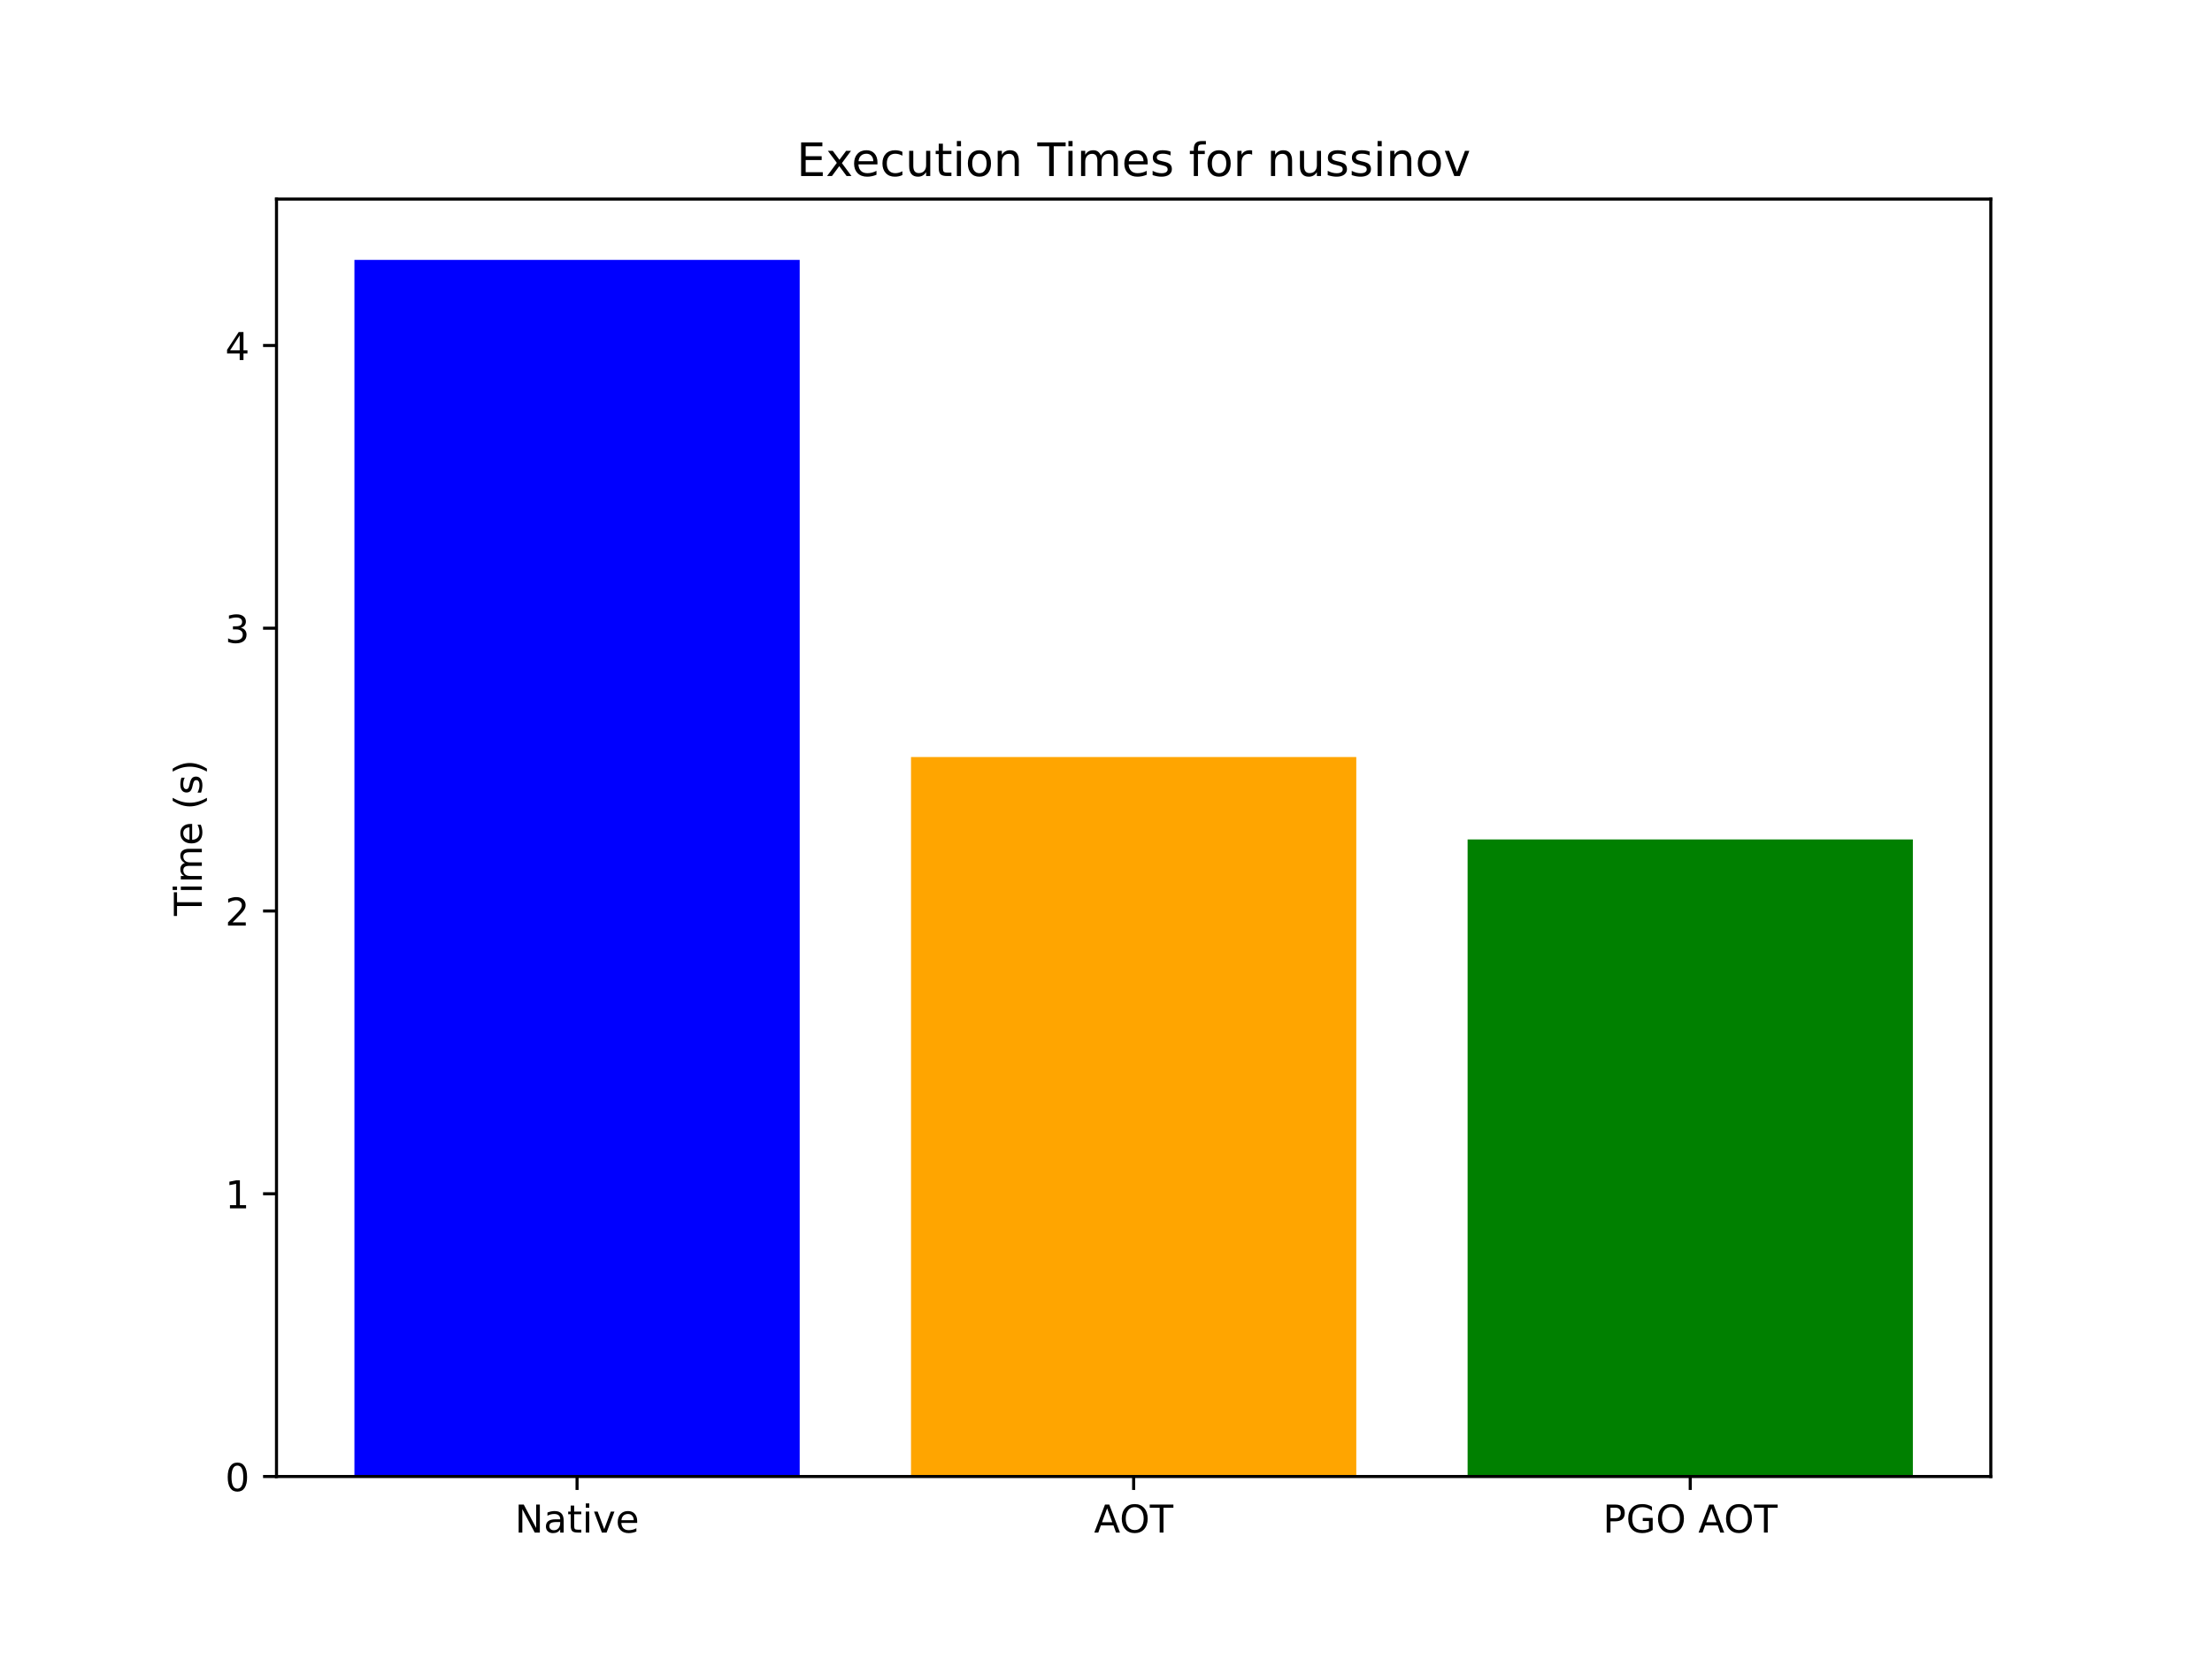
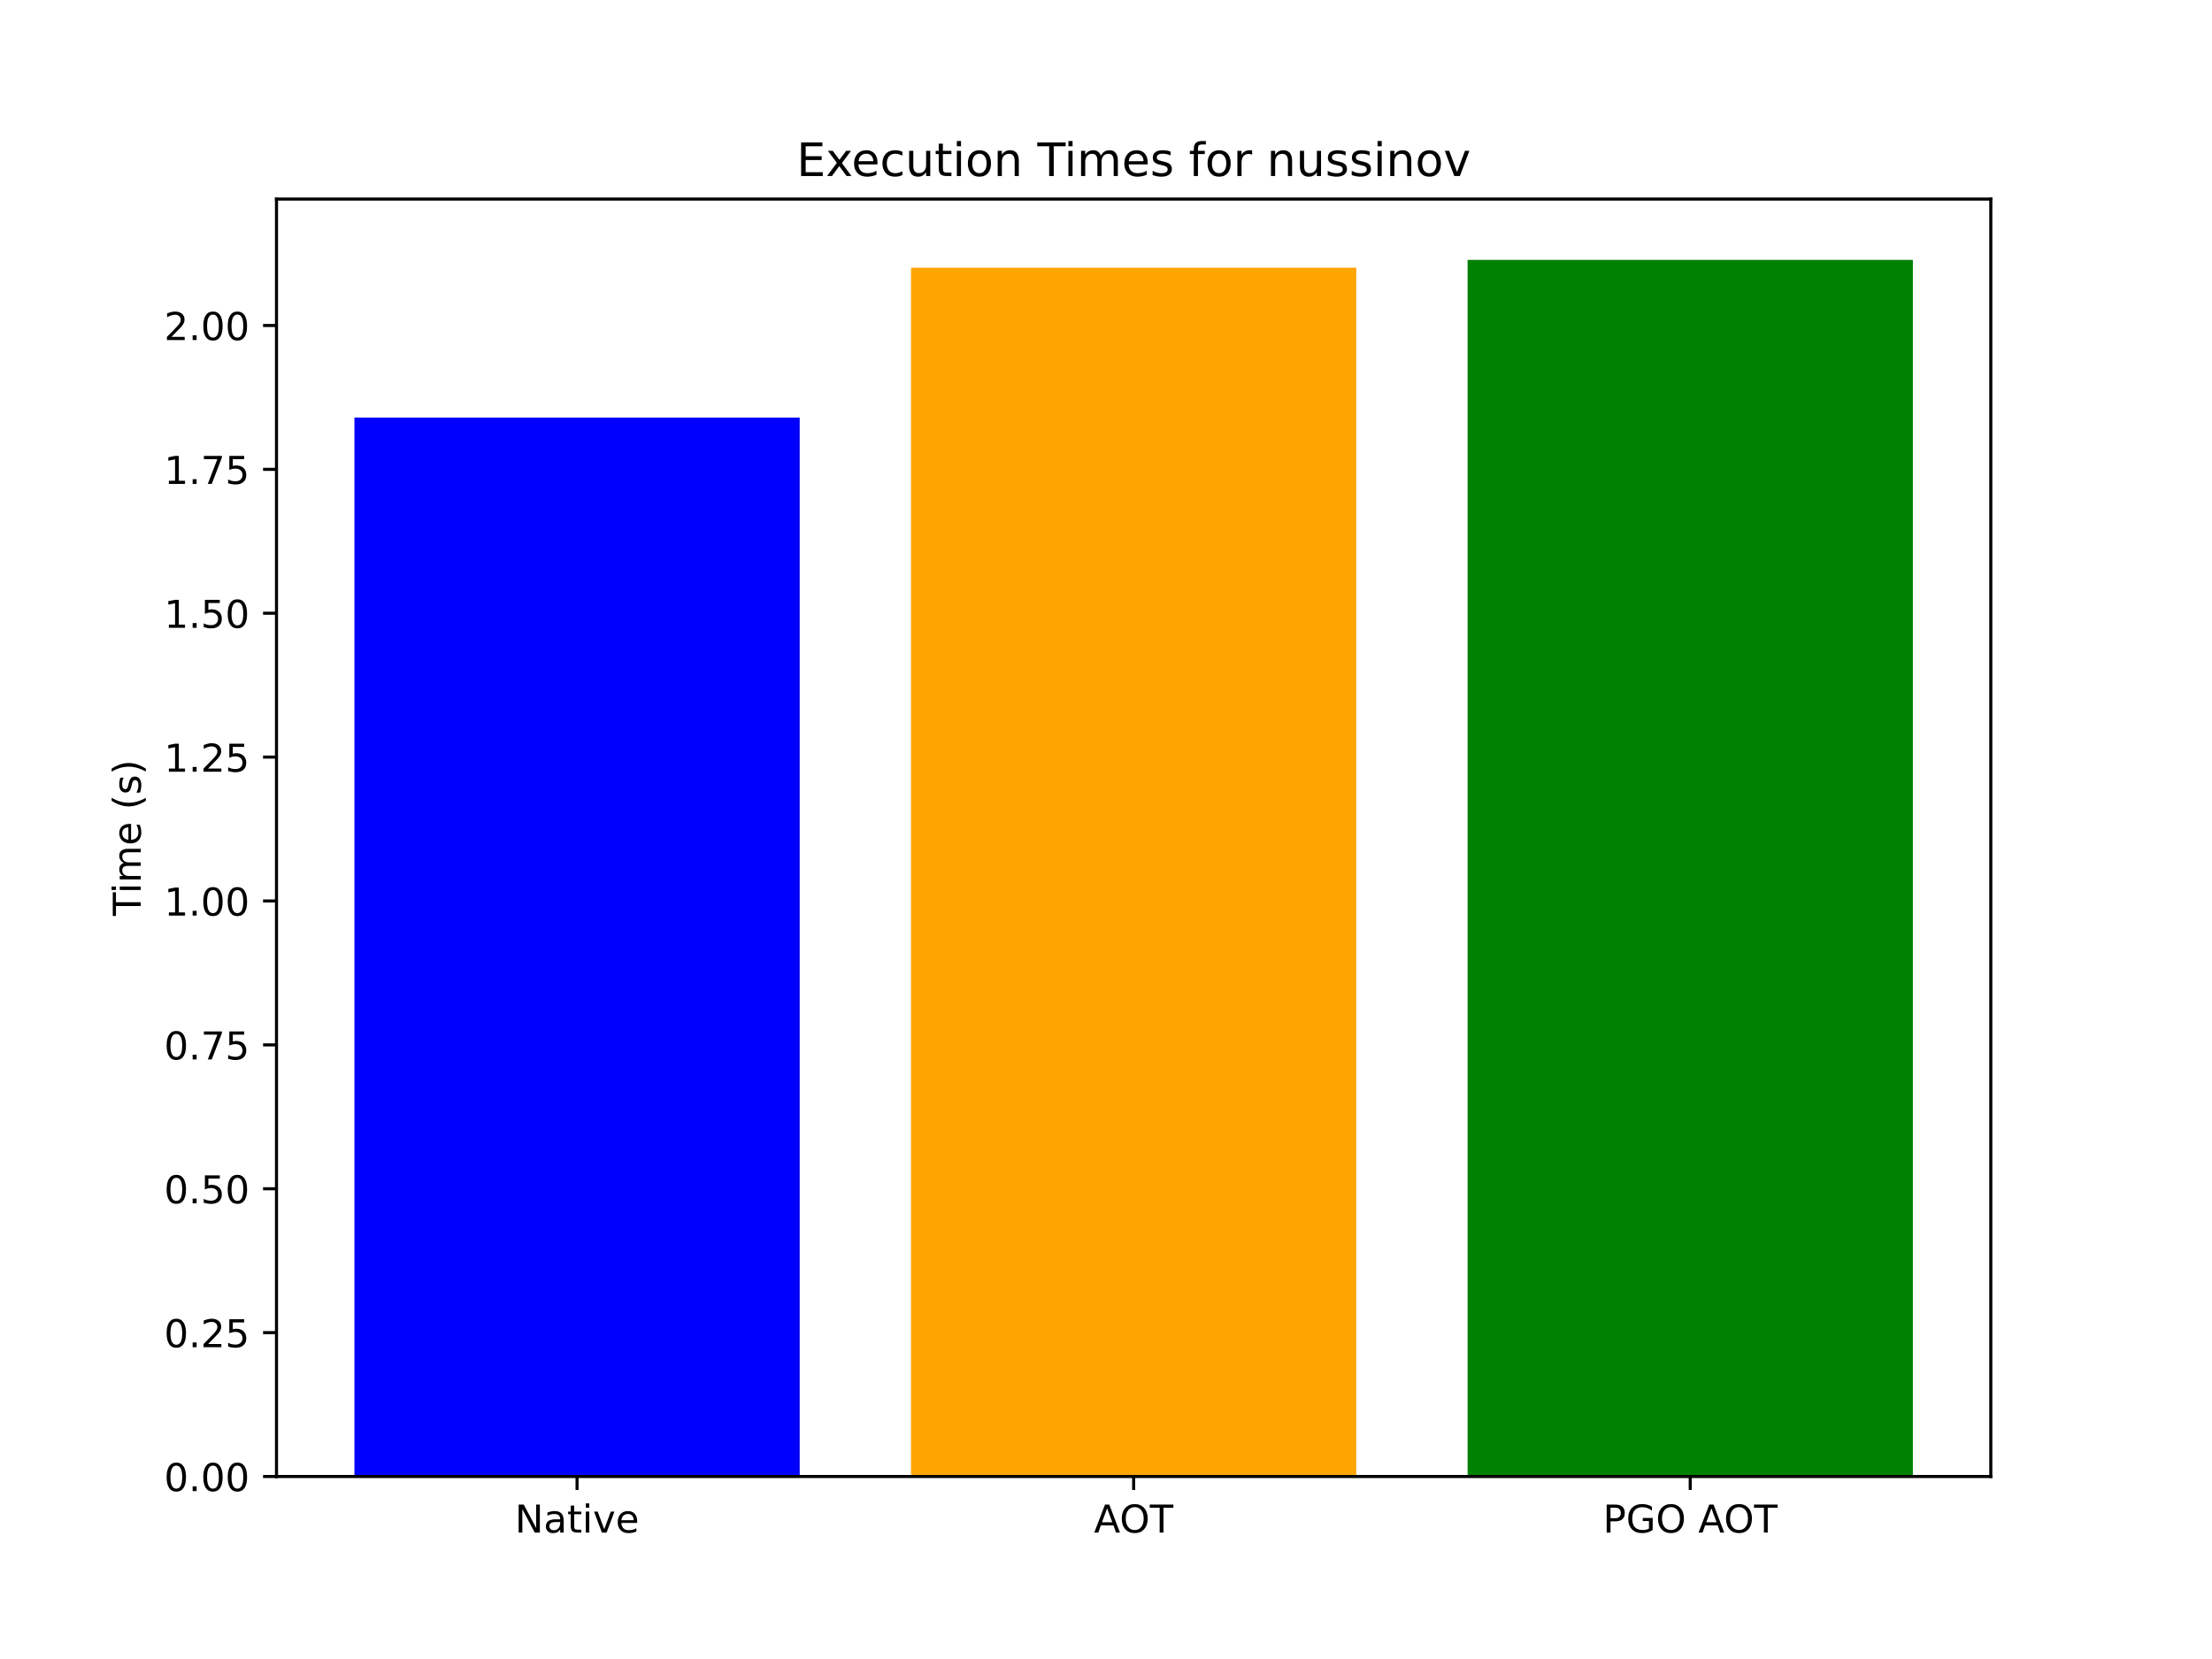
<svg xmlns="http://www.w3.org/2000/svg" xmlns:xlink="http://www.w3.org/1999/xlink" width="576pt" height="432pt" viewBox="0 0 576 432" version="1.1">
  <defs>
    <style type="text/css">*{stroke-linejoin: round; stroke-linecap: butt}</style>
  </defs>
  <g id="figure_1">
    <g id="patch_1">
      <path d="M 0 432  L 576 432  L 576 0  L 0 0  z " style="fill: #ffffff" />
    </g>
    <g id="axes_1">
      <g id="patch_2">
        <path d="M 72 384.48  L 518.4 384.48  L 518.4 51.84  L 72 51.84  z " style="fill: #ffffff" />
      </g>
      <g id="patch_3">
-         <path d="M 92.291 384.48  L 208.239 384.48  L 208.239 67.68  L 92.291 67.68  z " clip-path="url(#p6304051c57)" style="fill: #0000ff" />
+         <path d="M 92.291 384.48  L 208.239 384.48  L 208.239 108.737  L 92.291 108.737  z " clip-path="url(#p8d14b1f91f)" style="fill: #0000ff" />
      </g>
      <g id="patch_4">
-         <path d="M 237.226 384.48  L 353.174 384.48  L 353.174 197.128  L 237.226 197.128  z " clip-path="url(#p6304051c57)" style="fill: #ffa500" />
+         <path d="M 237.226 384.48  L 353.174 384.48  L 353.174 69.71  L 237.226 69.71  z " clip-path="url(#p8d14b1f91f)" style="fill: #ffa500" />
      </g>
      <g id="patch_5">
-         <path d="M 382.161 384.48  L 498.109 384.48  L 498.109 218.593  L 382.161 218.593  z " clip-path="url(#p6304051c57)" style="fill: #008000" />
+         <path d="M 382.161 384.48  L 498.109 384.48  L 498.109 67.68  L 382.161 67.68  z " clip-path="url(#p8d14b1f91f)" style="fill: #008000" />
      </g>
      <g id="matplotlib.axis_1">
        <g id="xtick_1">
          <g id="line2d_1">
            <defs>
-               <path id="m8a8295bf36" d="M 0 0  L 0 3.5  " style="stroke: #000000; stroke-width: 0.8" />
+               <path id="m7a922d69f8" d="M 0 0  L 0 3.5  " style="stroke: #000000; stroke-width: 0.8" />
            </defs>
            <g>
-               <use xlink:href="#m8a8295bf36" x="150.265" y="384.48" style="stroke: #000000; stroke-width: 0.8" />
+               <use xlink:href="#m7a922d69f8" x="150.265" y="384.48" style="stroke: #000000; stroke-width: 0.8" />
            </g>
          </g>
          <g id="text_1">
            <g transform="translate(134.0751 399.0784) scale(0.1 -0.1)">
              <defs>
                <path id="DejaVuSans-4e" d="M 628 4666  L 1478 4666  L 3547 763  L 3547 4666  L 4159 4666  L 4159 0  L 3309 0  L 1241 3903  L 1241 0  L 628 0  L 628 4666  z " transform="scale(0.015625)" />
                <path id="DejaVuSans-61" d="M 2194 1759  Q 1497 1759 1228 1600  Q 959 1441 959 1056  Q 959 750 1161 570  Q 1363 391 1709 391  Q 2188 391 2477 730  Q 2766 1069 2766 1631  L 2766 1759  L 2194 1759  z M 3341 1997  L 3341 0  L 2766 0  L 2766 531  Q 2569 213 2275 61  Q 1981 -91 1556 -91  Q 1019 -91 701 211  Q 384 513 384 1019  Q 384 1609 779 1909  Q 1175 2209 1959 2209  L 2766 2209  L 2766 2266  Q 2766 2663 2505 2880  Q 2244 3097 1772 3097  Q 1472 3097 1187 3025  Q 903 2953 641 2809  L 641 3341  Q 956 3463 1253 3523  Q 1550 3584 1831 3584  Q 2591 3584 2966 3190  Q 3341 2797 3341 1997  z " transform="scale(0.015625)" />
                <path id="DejaVuSans-74" d="M 1172 4494  L 1172 3500  L 2356 3500  L 2356 3053  L 1172 3053  L 1172 1153  Q 1172 725 1289 603  Q 1406 481 1766 481  L 2356 481  L 2356 0  L 1766 0  Q 1100 0 847 248  Q 594 497 594 1153  L 594 3053  L 172 3053  L 172 3500  L 594 3500  L 594 4494  L 1172 4494  z " transform="scale(0.015625)" />
                <path id="DejaVuSans-69" d="M 603 3500  L 1178 3500  L 1178 0  L 603 0  L 603 3500  z M 603 4863  L 1178 4863  L 1178 4134  L 603 4134  L 603 4863  z " transform="scale(0.015625)" />
                <path id="DejaVuSans-76" d="M 191 3500  L 800 3500  L 1894 563  L 2988 3500  L 3597 3500  L 2284 0  L 1503 0  L 191 3500  z " transform="scale(0.015625)" />
                <path id="DejaVuSans-65" d="M 3597 1894  L 3597 1613  L 953 1613  Q 991 1019 1311 708  Q 1631 397 2203 397  Q 2534 397 2845 478  Q 3156 559 3463 722  L 3463 178  Q 3153 47 2828 -22  Q 2503 -91 2169 -91  Q 1331 -91 842 396  Q 353 884 353 1716  Q 353 2575 817 3079  Q 1281 3584 2069 3584  Q 2775 3584 3186 3129  Q 3597 2675 3597 1894  z M 3022 2063  Q 3016 2534 2758 2815  Q 2500 3097 2075 3097  Q 1594 3097 1305 2825  Q 1016 2553 972 2059  L 3022 2063  z " transform="scale(0.015625)" />
              </defs>
              <use xlink:href="#DejaVuSans-4e" />
              <use xlink:href="#DejaVuSans-61" transform="translate(74.80469 0)" />
              <use xlink:href="#DejaVuSans-74" transform="translate(136.084 0)" />
              <use xlink:href="#DejaVuSans-69" transform="translate(175.293 0)" />
              <use xlink:href="#DejaVuSans-76" transform="translate(203.0762 0)" />
              <use xlink:href="#DejaVuSans-65" transform="translate(262.2559 0)" />
            </g>
          </g>
        </g>
        <g id="xtick_2">
          <g id="line2d_2">
            <g>
-               <use xlink:href="#m8a8295bf36" x="295.2" y="384.48" style="stroke: #000000; stroke-width: 0.8" />
+               <use xlink:href="#m7a922d69f8" x="295.2" y="384.48" style="stroke: #000000; stroke-width: 0.8" />
            </g>
          </g>
          <g id="text_2">
            <g transform="translate(284.8773 399.0784) scale(0.1 -0.1)">
              <defs>
                <path id="DejaVuSans-41" d="M 2188 4044  L 1331 1722  L 3047 1722  L 2188 4044  z M 1831 4666  L 2547 4666  L 4325 0  L 3669 0  L 3244 1197  L 1141 1197  L 716 0  L 50 0  L 1831 4666  z " transform="scale(0.015625)" />
                <path id="DejaVuSans-4f" d="M 2522 4238  Q 1834 4238 1429 3725  Q 1025 3213 1025 2328  Q 1025 1447 1429 934  Q 1834 422 2522 422  Q 3209 422 3611 934  Q 4013 1447 4013 2328  Q 4013 3213 3611 3725  Q 3209 4238 2522 4238  z M 2522 4750  Q 3503 4750 4090 4092  Q 4678 3434 4678 2328  Q 4678 1225 4090 567  Q 3503 -91 2522 -91  Q 1538 -91 948 565  Q 359 1222 359 2328  Q 359 3434 948 4092  Q 1538 4750 2522 4750  z " transform="scale(0.015625)" />
                <path id="DejaVuSans-54" d="M -19 4666  L 3928 4666  L 3928 4134  L 2272 4134  L 2272 0  L 1638 0  L 1638 4134  L -19 4134  L -19 4666  z " transform="scale(0.015625)" />
              </defs>
              <use xlink:href="#DejaVuSans-41" />
              <use xlink:href="#DejaVuSans-4f" transform="translate(66.6582 0)" />
              <use xlink:href="#DejaVuSans-54" transform="translate(145.3691 0)" />
            </g>
          </g>
        </g>
        <g id="xtick_3">
          <g id="line2d_3">
            <g>
-               <use xlink:href="#m8a8295bf36" x="440.135" y="384.48" style="stroke: #000000; stroke-width: 0.8" />
+               <use xlink:href="#m7a922d69f8" x="440.135" y="384.48" style="stroke: #000000; stroke-width: 0.8" />
            </g>
          </g>
          <g id="text_3">
            <g transform="translate(417.3983 399.0784) scale(0.1 -0.1)">
              <defs>
                <path id="DejaVuSans-50" d="M 1259 4147  L 1259 2394  L 2053 2394  Q 2494 2394 2734 2622  Q 2975 2850 2975 3272  Q 2975 3691 2734 3919  Q 2494 4147 2053 4147  L 1259 4147  z M 628 4666  L 2053 4666  Q 2838 4666 3239 4311  Q 3641 3956 3641 3272  Q 3641 2581 3239 2228  Q 2838 1875 2053 1875  L 1259 1875  L 1259 0  L 628 0  L 628 4666  z " transform="scale(0.015625)" />
                <path id="DejaVuSans-47" d="M 3809 666  L 3809 1919  L 2778 1919  L 2778 2438  L 4434 2438  L 4434 434  Q 4069 175 3628 42  Q 3188 -91 2688 -91  Q 1594 -91 976 548  Q 359 1188 359 2328  Q 359 3472 976 4111  Q 1594 4750 2688 4750  Q 3144 4750 3555 4637  Q 3966 4525 4313 4306  L 4313 3634  Q 3963 3931 3569 4081  Q 3175 4231 2741 4231  Q 1884 4231 1454 3753  Q 1025 3275 1025 2328  Q 1025 1384 1454 906  Q 1884 428 2741 428  Q 3075 428 3337 486  Q 3600 544 3809 666  z " transform="scale(0.015625)" />
                <path id="DejaVuSans-20" transform="scale(0.015625)" />
              </defs>
              <use xlink:href="#DejaVuSans-50" />
              <use xlink:href="#DejaVuSans-47" transform="translate(60.30273 0)" />
              <use xlink:href="#DejaVuSans-4f" transform="translate(137.793 0)" />
              <use xlink:href="#DejaVuSans-20" transform="translate(216.5039 0)" />
              <use xlink:href="#DejaVuSans-41" transform="translate(248.291 0)" />
              <use xlink:href="#DejaVuSans-4f" transform="translate(314.9492 0)" />
              <use xlink:href="#DejaVuSans-54" transform="translate(393.6602 0)" />
            </g>
          </g>
        </g>
      </g>
      <g id="matplotlib.axis_2">
        <g id="ytick_1">
          <g id="line2d_4">
            <defs>
-               <path id="m4fbad8f67d" d="M 0 0  L -3.5 0  " style="stroke: #000000; stroke-width: 0.8" />
+               <path id="me41915c891" d="M 0 0  L -3.5 0  " style="stroke: #000000; stroke-width: 0.8" />
            </defs>
            <g>
-               <use xlink:href="#m4fbad8f67d" x="72" y="384.48" style="stroke: #000000; stroke-width: 0.8" />
+               <use xlink:href="#me41915c891" x="72" y="384.48" style="stroke: #000000; stroke-width: 0.8" />
            </g>
          </g>
          <g id="text_4">
-             <g transform="translate(58.6375 388.2792) scale(0.1 -0.1)">
+             <g transform="translate(42.73438 388.2792) scale(0.1 -0.1)">
              <defs>
                <path id="DejaVuSans-30" d="M 2034 4250  Q 1547 4250 1301 3770  Q 1056 3291 1056 2328  Q 1056 1369 1301 889  Q 1547 409 2034 409  Q 2525 409 2770 889  Q 3016 1369 3016 2328  Q 3016 3291 2770 3770  Q 2525 4250 2034 4250  z M 2034 4750  Q 2819 4750 3233 4129  Q 3647 3509 3647 2328  Q 3647 1150 3233 529  Q 2819 -91 2034 -91  Q 1250 -91 836 529  Q 422 1150 422 2328  Q 422 3509 836 4129  Q 1250 4750 2034 4750  z " transform="scale(0.015625)" />
+                 <path id="DejaVuSans-2e" d="M 684 794  L 1344 794  L 1344 0  L 684 0  L 684 794  z " transform="scale(0.015625)" />
              </defs>
              <use xlink:href="#DejaVuSans-30" />
+               <use xlink:href="#DejaVuSans-2e" transform="translate(63.62305 0)" />
+               <use xlink:href="#DejaVuSans-30" transform="translate(95.41016 0)" />
+               <use xlink:href="#DejaVuSans-30" transform="translate(159.0332 0)" />
            </g>
          </g>
        </g>
        <g id="ytick_2">
          <g id="line2d_5">
            <g>
-               <use xlink:href="#m4fbad8f67d" x="72" y="310.849" style="stroke: #000000; stroke-width: 0.8" />
+               <use xlink:href="#me41915c891" x="72" y="347.014" style="stroke: #000000; stroke-width: 0.8" />
            </g>
          </g>
          <g id="text_5">
-             <g transform="translate(58.6375 314.6485) scale(0.1 -0.1)">
-               <defs>
-                 <path id="DejaVuSans-31" d="M 794 531  L 1825 531  L 1825 4091  L 703 3866  L 703 4441  L 1819 4666  L 2450 4666  L 2450 531  L 3481 531  L 3481 0  L 794 0  L 794 531  z " transform="scale(0.015625)" />
-               </defs>
-               <use xlink:href="#DejaVuSans-31" />
+             <g transform="translate(42.73438 350.813) scale(0.1 -0.1)">
+               <defs>
+                 <path id="DejaVuSans-32" d="M 1228 531  L 3431 531  L 3431 0  L 469 0  L 469 531  Q 828 903 1448 1529  Q 2069 2156 2228 2338  Q 2531 2678 2651 2914  Q 2772 3150 2772 3378  Q 2772 3750 2511 3984  Q 2250 4219 1831 4219  Q 1534 4219 1204 4116  Q 875 4013 500 3803  L 500 4441  Q 881 4594 1212 4672  Q 1544 4750 1819 4750  Q 2544 4750 2975 4387  Q 3406 4025 3406 3419  Q 3406 3131 3298 2873  Q 3191 2616 2906 2266  Q 2828 2175 2409 1742  Q 1991 1309 1228 531  z " transform="scale(0.015625)" />
+                 <path id="DejaVuSans-35" d="M 691 4666  L 3169 4666  L 3169 4134  L 1269 4134  L 1269 2991  Q 1406 3038 1543 3061  Q 1681 3084 1819 3084  Q 2600 3084 3056 2656  Q 3513 2228 3513 1497  Q 3513 744 3044 326  Q 2575 -91 1722 -91  Q 1428 -91 1123 -41  Q 819 9 494 109  L 494 744  Q 775 591 1075 516  Q 1375 441 1709 441  Q 2250 441 2565 725  Q 2881 1009 2881 1497  Q 2881 1984 2565 2268  Q 2250 2553 1709 2553  Q 1456 2553 1204 2497  Q 953 2441 691 2322  L 691 4666  z " transform="scale(0.015625)" />
+               </defs>
+               <use xlink:href="#DejaVuSans-30" />
+               <use xlink:href="#DejaVuSans-2e" transform="translate(63.62305 0)" />
+               <use xlink:href="#DejaVuSans-32" transform="translate(95.41016 0)" />
+               <use xlink:href="#DejaVuSans-35" transform="translate(159.0332 0)" />
            </g>
          </g>
        </g>
        <g id="ytick_3">
          <g id="line2d_6">
            <g>
-               <use xlink:href="#m4fbad8f67d" x="72" y="237.219" style="stroke: #000000; stroke-width: 0.8" />
+               <use xlink:href="#me41915c891" x="72" y="309.547" style="stroke: #000000; stroke-width: 0.8" />
            </g>
          </g>
          <g id="text_6">
-             <g transform="translate(58.6375 241.0177) scale(0.1 -0.1)">
-               <defs>
-                 <path id="DejaVuSans-32" d="M 1228 531  L 3431 531  L 3431 0  L 469 0  L 469 531  Q 828 903 1448 1529  Q 2069 2156 2228 2338  Q 2531 2678 2651 2914  Q 2772 3150 2772 3378  Q 2772 3750 2511 3984  Q 2250 4219 1831 4219  Q 1534 4219 1204 4116  Q 875 4013 500 3803  L 500 4441  Q 881 4594 1212 4672  Q 1544 4750 1819 4750  Q 2544 4750 2975 4387  Q 3406 4025 3406 3419  Q 3406 3131 3298 2873  Q 3191 2616 2906 2266  Q 2828 2175 2409 1742  Q 1991 1309 1228 531  z " transform="scale(0.015625)" />
-               </defs>
-               <use xlink:href="#DejaVuSans-32" />
+             <g transform="translate(42.73438 313.3467) scale(0.1 -0.1)">
+               <use xlink:href="#DejaVuSans-30" />
+               <use xlink:href="#DejaVuSans-2e" transform="translate(63.62305 0)" />
+               <use xlink:href="#DejaVuSans-35" transform="translate(95.41016 0)" />
+               <use xlink:href="#DejaVuSans-30" transform="translate(159.0332 0)" />
            </g>
          </g>
        </g>
        <g id="ytick_4">
          <g id="line2d_7">
            <g>
-               <use xlink:href="#m4fbad8f67d" x="72" y="163.588" style="stroke: #000000; stroke-width: 0.8" />
+               <use xlink:href="#me41915c891" x="72" y="272.081" style="stroke: #000000; stroke-width: 0.8" />
            </g>
          </g>
          <g id="text_7">
-             <g transform="translate(58.6375 167.387) scale(0.1 -0.1)">
-               <defs>
-                 <path id="DejaVuSans-33" d="M 2597 2516  Q 3050 2419 3304 2112  Q 3559 1806 3559 1356  Q 3559 666 3084 287  Q 2609 -91 1734 -91  Q 1441 -91 1130 -33  Q 819 25 488 141  L 488 750  Q 750 597 1062 519  Q 1375 441 1716 441  Q 2309 441 2620 675  Q 2931 909 2931 1356  Q 2931 1769 2642 2001  Q 2353 2234 1838 2234  L 1294 2234  L 1294 2753  L 1863 2753  Q 2328 2753 2575 2939  Q 2822 3125 2822 3475  Q 2822 3834 2567 4026  Q 2313 4219 1838 4219  Q 1578 4219 1281 4162  Q 984 4106 628 3988  L 628 4550  Q 988 4650 1302 4700  Q 1616 4750 1894 4750  Q 2613 4750 3031 4423  Q 3450 4097 3450 3541  Q 3450 3153 3228 2886  Q 3006 2619 2597 2516  z " transform="scale(0.015625)" />
-               </defs>
-               <use xlink:href="#DejaVuSans-33" />
+             <g transform="translate(42.73438 275.8804) scale(0.1 -0.1)">
+               <defs>
+                 <path id="DejaVuSans-37" d="M 525 4666  L 3525 4666  L 3525 4397  L 1831 0  L 1172 0  L 2766 4134  L 525 4134  L 525 4666  z " transform="scale(0.015625)" />
+               </defs>
+               <use xlink:href="#DejaVuSans-30" />
+               <use xlink:href="#DejaVuSans-2e" transform="translate(63.62305 0)" />
+               <use xlink:href="#DejaVuSans-37" transform="translate(95.41016 0)" />
+               <use xlink:href="#DejaVuSans-35" transform="translate(159.0332 0)" />
            </g>
          </g>
        </g>
        <g id="ytick_5">
          <g id="line2d_8">
            <g>
-               <use xlink:href="#m4fbad8f67d" x="72" y="89.957" style="stroke: #000000; stroke-width: 0.8" />
+               <use xlink:href="#me41915c891" x="72" y="234.615" style="stroke: #000000; stroke-width: 0.8" />
            </g>
          </g>
          <g id="text_8">
-             <g transform="translate(58.6375 93.75623) scale(0.1 -0.1)">
-               <defs>
-                 <path id="DejaVuSans-34" d="M 2419 4116  L 825 1625  L 2419 1625  L 2419 4116  z M 2253 4666  L 3047 4666  L 3047 1625  L 3713 1625  L 3713 1100  L 3047 1100  L 3047 0  L 2419 0  L 2419 1100  L 313 1100  L 313 1709  L 2253 4666  z " transform="scale(0.015625)" />
-               </defs>
-               <use xlink:href="#DejaVuSans-34" />
-             </g>
-           </g>
-         </g>
-         <g id="text_9">
-           <g transform="translate(52.55781 238.4889) rotate(-90) scale(0.1 -0.1)">
+             <g transform="translate(42.73438 238.4142) scale(0.1 -0.1)">
+               <defs>
+                 <path id="DejaVuSans-31" d="M 794 531  L 1825 531  L 1825 4091  L 703 3866  L 703 4441  L 1819 4666  L 2450 4666  L 2450 531  L 3481 531  L 3481 0  L 794 0  L 794 531  z " transform="scale(0.015625)" />
+               </defs>
+               <use xlink:href="#DejaVuSans-31" />
+               <use xlink:href="#DejaVuSans-2e" transform="translate(63.62305 0)" />
+               <use xlink:href="#DejaVuSans-30" transform="translate(95.41016 0)" />
+               <use xlink:href="#DejaVuSans-30" transform="translate(159.0332 0)" />
+             </g>
+           </g>
+         </g>
+         <g id="ytick_6">
+           <g id="line2d_9">
+             <g>
+               <use xlink:href="#me41915c891" x="72" y="197.149" style="stroke: #000000; stroke-width: 0.8" />
+             </g>
+           </g>
+           <g id="text_9">
+             <g transform="translate(42.73438 200.9479) scale(0.1 -0.1)">
+               <use xlink:href="#DejaVuSans-31" />
+               <use xlink:href="#DejaVuSans-2e" transform="translate(63.62305 0)" />
+               <use xlink:href="#DejaVuSans-32" transform="translate(95.41016 0)" />
+               <use xlink:href="#DejaVuSans-35" transform="translate(159.0332 0)" />
+             </g>
+           </g>
+         </g>
+         <g id="ytick_7">
+           <g id="line2d_10">
+             <g>
+               <use xlink:href="#me41915c891" x="72" y="159.682" style="stroke: #000000; stroke-width: 0.8" />
+             </g>
+           </g>
+           <g id="text_10">
+             <g transform="translate(42.73438 163.4817) scale(0.1 -0.1)">
+               <use xlink:href="#DejaVuSans-31" />
+               <use xlink:href="#DejaVuSans-2e" transform="translate(63.62305 0)" />
+               <use xlink:href="#DejaVuSans-35" transform="translate(95.41016 0)" />
+               <use xlink:href="#DejaVuSans-30" transform="translate(159.0332 0)" />
+             </g>
+           </g>
+         </g>
+         <g id="ytick_8">
+           <g id="line2d_11">
+             <g>
+               <use xlink:href="#me41915c891" x="72" y="122.216" style="stroke: #000000; stroke-width: 0.8" />
+             </g>
+           </g>
+           <g id="text_11">
+             <g transform="translate(42.73438 126.0154) scale(0.1 -0.1)">
+               <use xlink:href="#DejaVuSans-31" />
+               <use xlink:href="#DejaVuSans-2e" transform="translate(63.62305 0)" />
+               <use xlink:href="#DejaVuSans-37" transform="translate(95.41016 0)" />
+               <use xlink:href="#DejaVuSans-35" transform="translate(159.0332 0)" />
+             </g>
+           </g>
+         </g>
+         <g id="ytick_9">
+           <g id="line2d_12">
+             <g>
+               <use xlink:href="#me41915c891" x="72" y="84.75" style="stroke: #000000; stroke-width: 0.8" />
+             </g>
+           </g>
+           <g id="text_12">
+             <g transform="translate(42.73438 88.54916) scale(0.1 -0.1)">
+               <use xlink:href="#DejaVuSans-32" />
+               <use xlink:href="#DejaVuSans-2e" transform="translate(63.62305 0)" />
+               <use xlink:href="#DejaVuSans-30" transform="translate(95.41016 0)" />
+               <use xlink:href="#DejaVuSans-30" transform="translate(159.0332 0)" />
+             </g>
+           </g>
+         </g>
+         <g id="text_13">
+           <g transform="translate(36.65469 238.4889) rotate(-90) scale(0.1 -0.1)">
            <defs>
              <path id="DejaVuSans-6d" d="M 3328 2828  Q 3544 3216 3844 3400  Q 4144 3584 4550 3584  Q 5097 3584 5394 3201  Q 5691 2819 5691 2113  L 5691 0  L 5113 0  L 5113 2094  Q 5113 2597 4934 2840  Q 4756 3084 4391 3084  Q 3944 3084 3684 2787  Q 3425 2491 3425 1978  L 3425 0  L 2847 0  L 2847 2094  Q 2847 2600 2669 2842  Q 2491 3084 2119 3084  Q 1678 3084 1418 2786  Q 1159 2488 1159 1978  L 1159 0  L 581 0  L 581 3500  L 1159 3500  L 1159 2956  Q 1356 3278 1631 3431  Q 1906 3584 2284 3584  Q 2666 3584 2933 3390  Q 3200 3197 3328 2828  z " transform="scale(0.015625)" />
              <path id="DejaVuSans-28" d="M 1984 4856  Q 1566 4138 1362 3434  Q 1159 2731 1159 2009  Q 1159 1288 1364 580  Q 1569 -128 1984 -844  L 1484 -844  Q 1016 -109 783 600  Q 550 1309 550 2009  Q 550 2706 781 3412  Q 1013 4119 1484 4856  L 1984 4856  z " transform="scale(0.015625)" />
              <path id="DejaVuSans-73" d="M 2834 3397  L 2834 2853  Q 2591 2978 2328 3040  Q 2066 3103 1784 3103  Q 1356 3103 1142 2972  Q 928 2841 928 2578  Q 928 2378 1081 2264  Q 1234 2150 1697 2047  L 1894 2003  Q 2506 1872 2764 1633  Q 3022 1394 3022 966  Q 3022 478 2636 193  Q 2250 -91 1575 -91  Q 1294 -91 989 -36  Q 684 19 347 128  L 347 722  Q 666 556 975 473  Q 1284 391 1588 391  Q 1994 391 2212 530  Q 2431 669 2431 922  Q 2431 1156 2273 1281  Q 2116 1406 1581 1522  L 1381 1569  Q 847 1681 609 1914  Q 372 2147 372 2553  Q 372 3047 722 3315  Q 1072 3584 1716 3584  Q 2034 3584 2315 3537  Q 2597 3491 2834 3397  z " transform="scale(0.015625)" />
              <path id="DejaVuSans-29" d="M 513 4856  L 1013 4856  Q 1481 4119 1714 3412  Q 1947 2706 1947 2009  Q 1947 1309 1714 600  Q 1481 -109 1013 -844  L 513 -844  Q 928 -128 1133 580  Q 1338 1288 1338 2009  Q 1338 2731 1133 3434  Q 928 4138 513 4856  z " transform="scale(0.015625)" />
            </defs>
            <use xlink:href="#DejaVuSans-54" />
            <use xlink:href="#DejaVuSans-69" transform="translate(57.95898 0)" />
            <use xlink:href="#DejaVuSans-6d" transform="translate(85.74219 0)" />
            <use xlink:href="#DejaVuSans-65" transform="translate(183.1543 0)" />
            <use xlink:href="#DejaVuSans-20" transform="translate(244.6777 0)" />
            <use xlink:href="#DejaVuSans-28" transform="translate(276.4648 0)" />
            <use xlink:href="#DejaVuSans-73" transform="translate(315.4785 0)" />
            <use xlink:href="#DejaVuSans-29" transform="translate(367.5781 0)" />
          </g>
        </g>
      </g>
      <g id="patch_6">
        <path d="M 72 384.48  L 72 51.84  " style="fill: none; stroke: #000000; stroke-width: 0.8; stroke-linejoin: miter; stroke-linecap: square" />
      </g>
      <g id="patch_7">
        <path d="M 518.4 384.48  L 518.4 51.84  " style="fill: none; stroke: #000000; stroke-width: 0.8; stroke-linejoin: miter; stroke-linecap: square" />
      </g>
      <g id="patch_8">
        <path d="M 72 384.48  L 518.4 384.48  " style="fill: none; stroke: #000000; stroke-width: 0.8; stroke-linejoin: miter; stroke-linecap: square" />
      </g>
      <g id="patch_9">
        <path d="M 72 51.84  L 518.4 51.84  " style="fill: none; stroke: #000000; stroke-width: 0.8; stroke-linejoin: miter; stroke-linecap: square" />
      </g>
-       <g id="text_10">
+       <g id="text_14">
        <g transform="translate(207.4341 45.84) scale(0.12 -0.12)">
          <defs>
            <path id="DejaVuSans-45" d="M 628 4666  L 3578 4666  L 3578 4134  L 1259 4134  L 1259 2753  L 3481 2753  L 3481 2222  L 1259 2222  L 1259 531  L 3634 531  L 3634 0  L 628 0  L 628 4666  z " transform="scale(0.015625)" />
            <path id="DejaVuSans-78" d="M 3513 3500  L 2247 1797  L 3578 0  L 2900 0  L 1881 1375  L 863 0  L 184 0  L 1544 1831  L 300 3500  L 978 3500  L 1906 2253  L 2834 3500  L 3513 3500  z " transform="scale(0.015625)" />
            <path id="DejaVuSans-63" d="M 3122 3366  L 3122 2828  Q 2878 2963 2633 3030  Q 2388 3097 2138 3097  Q 1578 3097 1268 2742  Q 959 2388 959 1747  Q 959 1106 1268 751  Q 1578 397 2138 397  Q 2388 397 2633 464  Q 2878 531 3122 666  L 3122 134  Q 2881 22 2623 -34  Q 2366 -91 2075 -91  Q 1284 -91 818 406  Q 353 903 353 1747  Q 353 2603 823 3093  Q 1294 3584 2113 3584  Q 2378 3584 2631 3529  Q 2884 3475 3122 3366  z " transform="scale(0.015625)" />
            <path id="DejaVuSans-75" d="M 544 1381  L 544 3500  L 1119 3500  L 1119 1403  Q 1119 906 1312 657  Q 1506 409 1894 409  Q 2359 409 2629 706  Q 2900 1003 2900 1516  L 2900 3500  L 3475 3500  L 3475 0  L 2900 0  L 2900 538  Q 2691 219 2414 64  Q 2138 -91 1772 -91  Q 1169 -91 856 284  Q 544 659 544 1381  z M 1991 3584  L 1991 3584  z " transform="scale(0.015625)" />
            <path id="DejaVuSans-6f" d="M 1959 3097  Q 1497 3097 1228 2736  Q 959 2375 959 1747  Q 959 1119 1226 758  Q 1494 397 1959 397  Q 2419 397 2687 759  Q 2956 1122 2956 1747  Q 2956 2369 2687 2733  Q 2419 3097 1959 3097  z M 1959 3584  Q 2709 3584 3137 3096  Q 3566 2609 3566 1747  Q 3566 888 3137 398  Q 2709 -91 1959 -91  Q 1206 -91 779 398  Q 353 888 353 1747  Q 353 2609 779 3096  Q 1206 3584 1959 3584  z " transform="scale(0.015625)" />
            <path id="DejaVuSans-6e" d="M 3513 2113  L 3513 0  L 2938 0  L 2938 2094  Q 2938 2591 2744 2837  Q 2550 3084 2163 3084  Q 1697 3084 1428 2787  Q 1159 2491 1159 1978  L 1159 0  L 581 0  L 581 3500  L 1159 3500  L 1159 2956  Q 1366 3272 1645 3428  Q 1925 3584 2291 3584  Q 2894 3584 3203 3211  Q 3513 2838 3513 2113  z " transform="scale(0.015625)" />
            <path id="DejaVuSans-66" d="M 2375 4863  L 2375 4384  L 1825 4384  Q 1516 4384 1395 4259  Q 1275 4134 1275 3809  L 1275 3500  L 2222 3500  L 2222 3053  L 1275 3053  L 1275 0  L 697 0  L 697 3053  L 147 3053  L 147 3500  L 697 3500  L 697 3744  Q 697 4328 969 4595  Q 1241 4863 1831 4863  L 2375 4863  z " transform="scale(0.015625)" />
            <path id="DejaVuSans-72" d="M 2631 2963  Q 2534 3019 2420 3045  Q 2306 3072 2169 3072  Q 1681 3072 1420 2755  Q 1159 2438 1159 1844  L 1159 0  L 581 0  L 581 3500  L 1159 3500  L 1159 2956  Q 1341 3275 1631 3429  Q 1922 3584 2338 3584  Q 2397 3584 2469 3576  Q 2541 3569 2628 3553  L 2631 2963  z " transform="scale(0.015625)" />
          </defs>
          <use xlink:href="#DejaVuSans-45" />
          <use xlink:href="#DejaVuSans-78" transform="translate(63.18359 0)" />
          <use xlink:href="#DejaVuSans-65" transform="translate(119.2383 0)" />
          <use xlink:href="#DejaVuSans-63" transform="translate(180.7617 0)" />
          <use xlink:href="#DejaVuSans-75" transform="translate(235.7422 0)" />
          <use xlink:href="#DejaVuSans-74" transform="translate(299.1211 0)" />
          <use xlink:href="#DejaVuSans-69" transform="translate(338.3301 0)" />
          <use xlink:href="#DejaVuSans-6f" transform="translate(366.1133 0)" />
          <use xlink:href="#DejaVuSans-6e" transform="translate(427.2949 0)" />
          <use xlink:href="#DejaVuSans-20" transform="translate(490.6738 0)" />
          <use xlink:href="#DejaVuSans-54" transform="translate(522.4609 0)" />
          <use xlink:href="#DejaVuSans-69" transform="translate(580.4199 0)" />
          <use xlink:href="#DejaVuSans-6d" transform="translate(608.2031 0)" />
          <use xlink:href="#DejaVuSans-65" transform="translate(705.6152 0)" />
          <use xlink:href="#DejaVuSans-73" transform="translate(767.1387 0)" />
          <use xlink:href="#DejaVuSans-20" transform="translate(819.2383 0)" />
          <use xlink:href="#DejaVuSans-66" transform="translate(851.0254 0)" />
          <use xlink:href="#DejaVuSans-6f" transform="translate(886.2305 0)" />
          <use xlink:href="#DejaVuSans-72" transform="translate(947.4121 0)" />
          <use xlink:href="#DejaVuSans-20" transform="translate(988.5254 0)" />
          <use xlink:href="#DejaVuSans-6e" transform="translate(1020.312 0)" />
          <use xlink:href="#DejaVuSans-75" transform="translate(1083.691 0)" />
          <use xlink:href="#DejaVuSans-73" transform="translate(1147.07 0)" />
          <use xlink:href="#DejaVuSans-73" transform="translate(1199.17 0)" />
          <use xlink:href="#DejaVuSans-69" transform="translate(1251.27 0)" />
          <use xlink:href="#DejaVuSans-6e" transform="translate(1279.053 0)" />
          <use xlink:href="#DejaVuSans-6f" transform="translate(1342.432 0)" />
          <use xlink:href="#DejaVuSans-76" transform="translate(1403.613 0)" />
        </g>
      </g>
    </g>
  </g>
  <defs>
-     <clipPath id="p6304051c57">
+     <clipPath id="p8d14b1f91f">
      <rect x="72" y="51.84" width="446.4" height="332.64" />
    </clipPath>
  </defs>
</svg>
